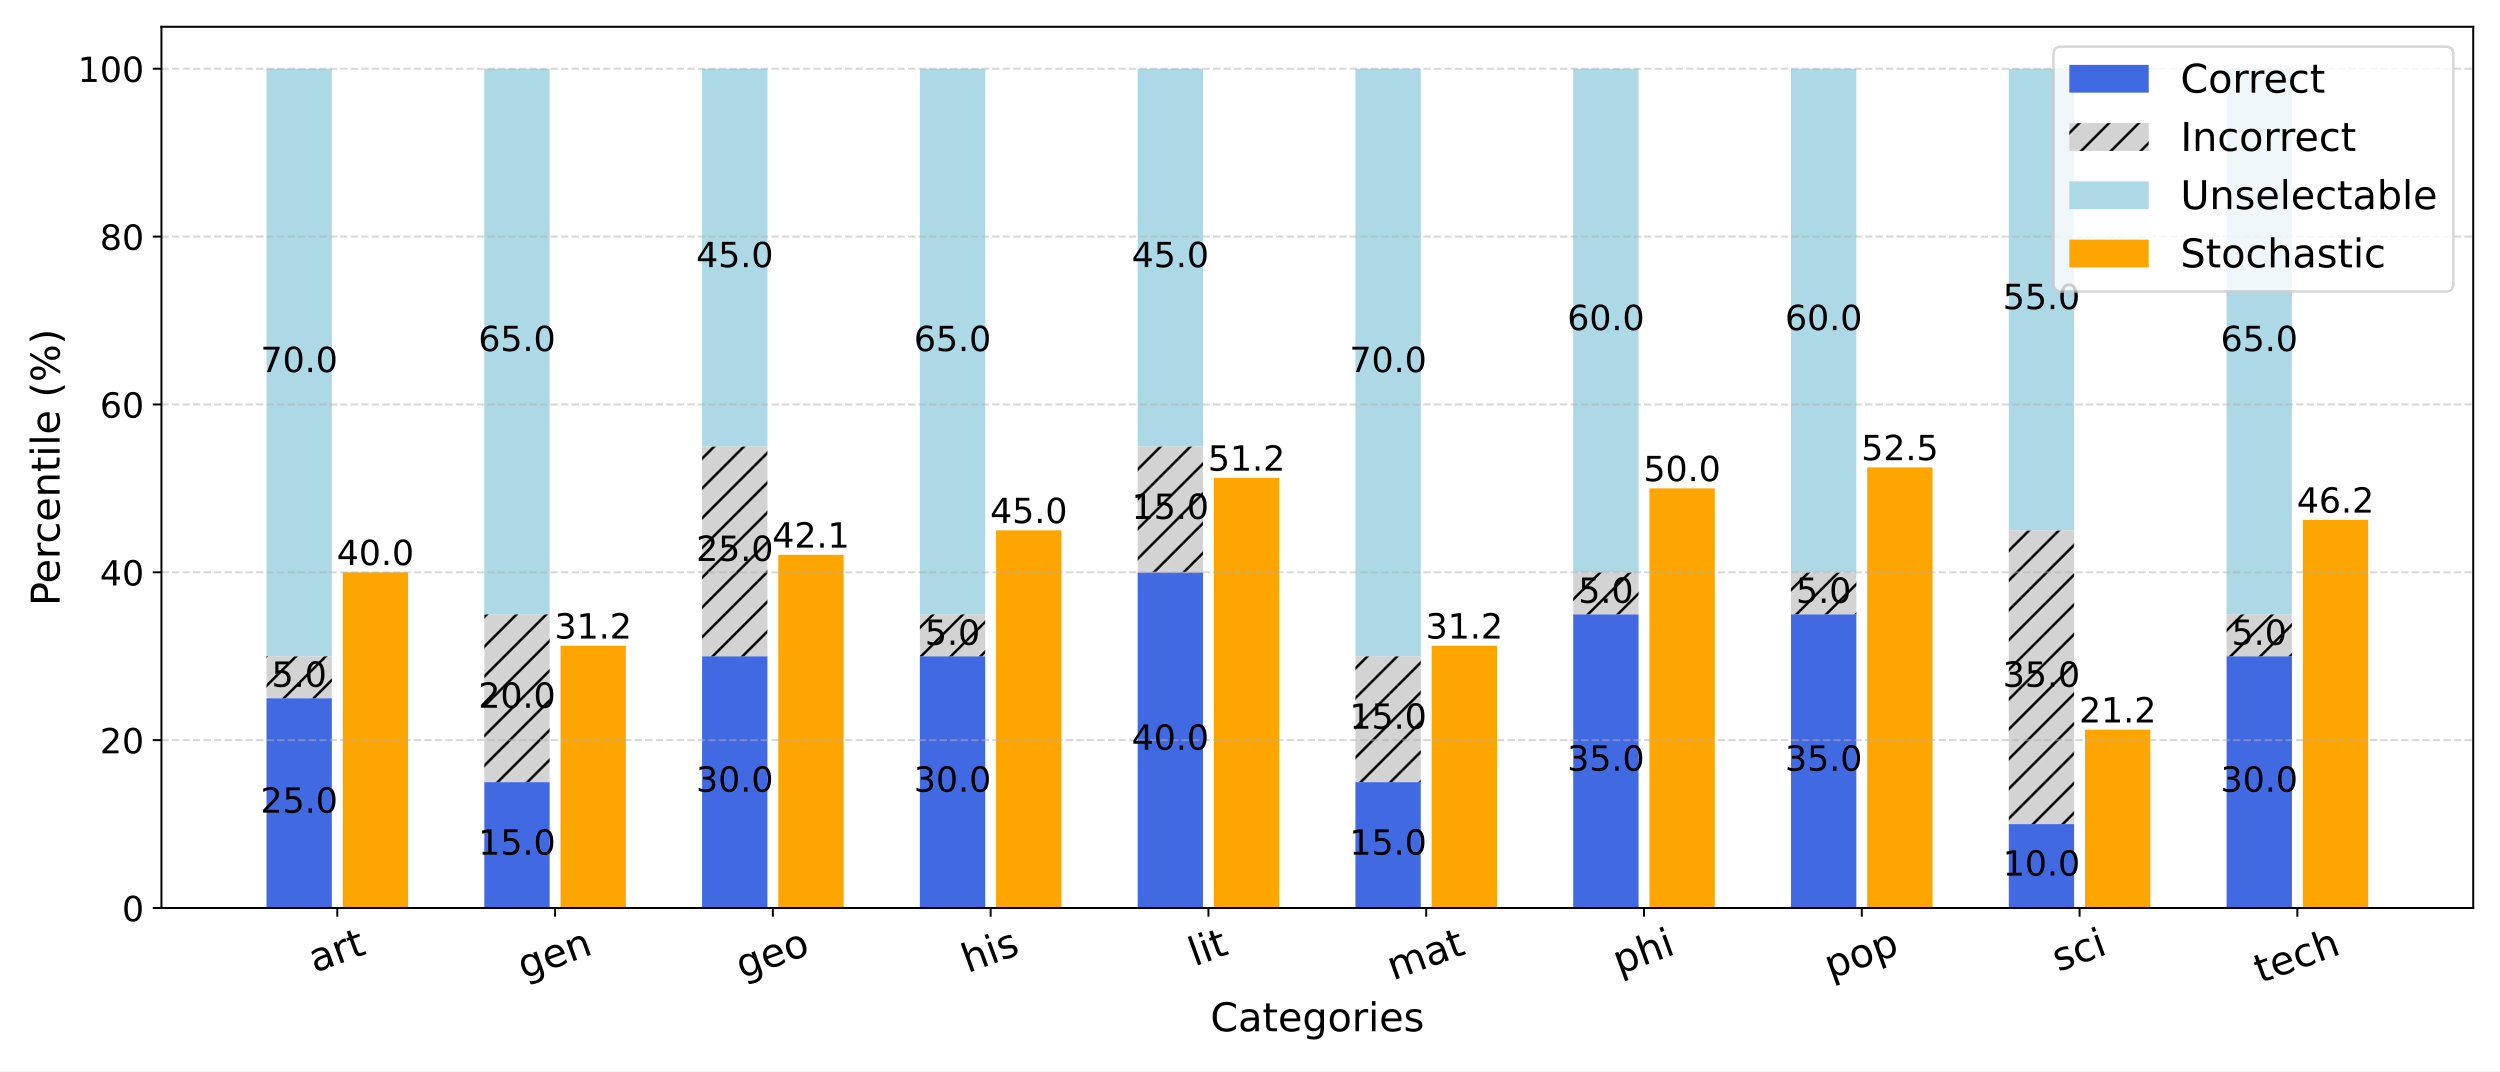
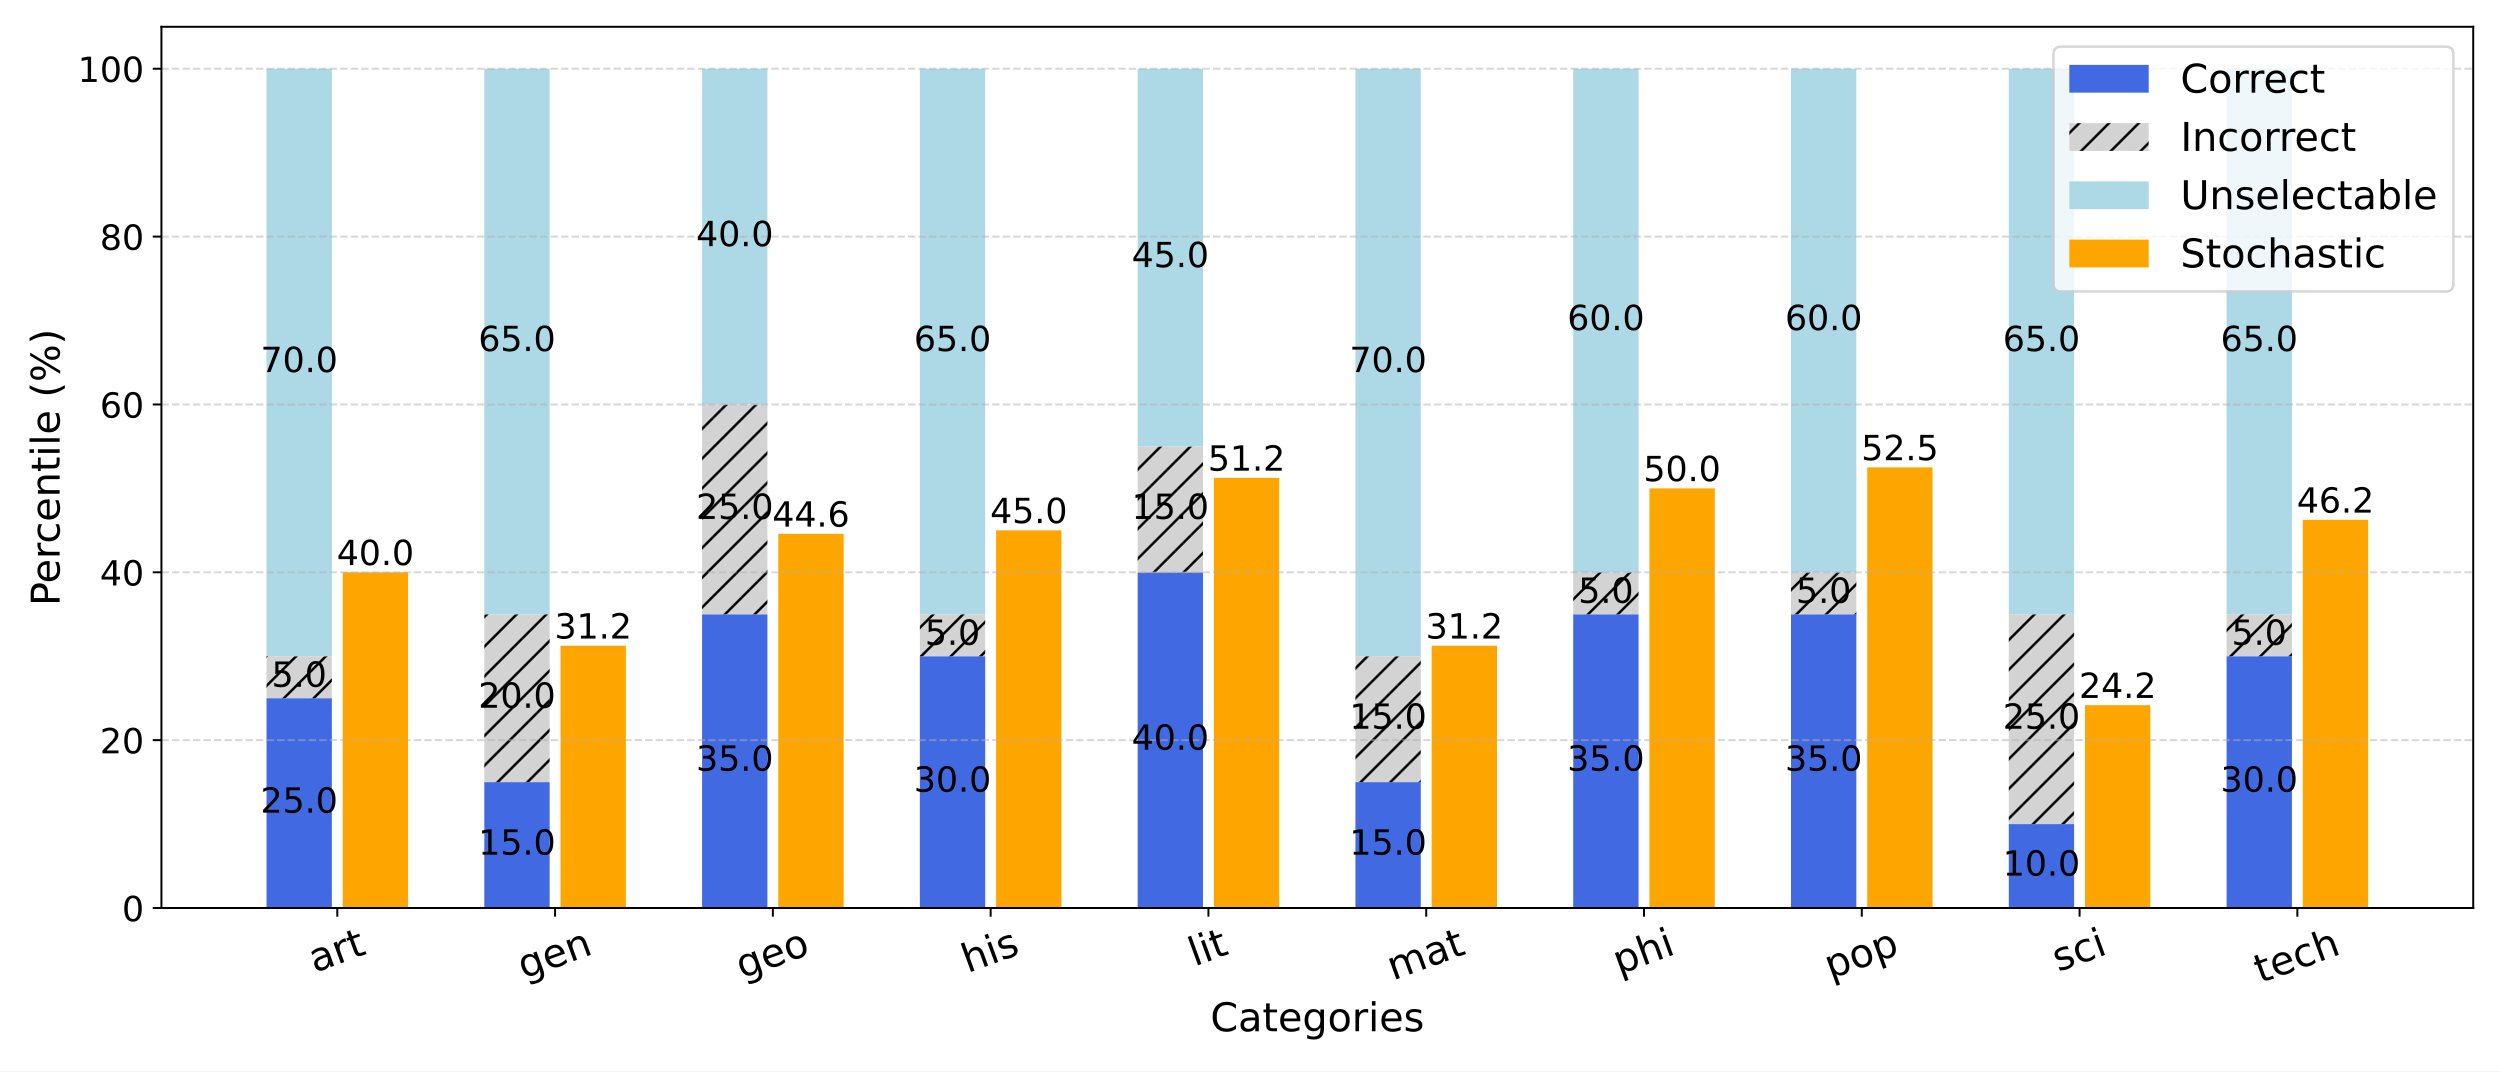
<svg xmlns="http://www.w3.org/2000/svg" xmlns:xlink="http://www.w3.org/1999/xlink" width="1008pt" height="432pt" viewBox="0 0 1008 432" version="1.1">
  <defs>
    <style type="text/css">*{stroke-linejoin: round; stroke-linecap: butt}</style>
  </defs>
  <g id="figure_1">
    <g id="patch_1">
      <path d="M 0 432  L 1008 432  L 1008 0  L 0 0  z " style="fill: #ffffff" />
    </g>
    <g id="axes_1">
      <g id="patch_2">
        <path d="M 65.09 366.105  L 997.2 366.105  L 997.2 10.8  L 65.09 10.8  z " style="fill: #ffffff" />
      </g>
      <g id="patch_3">
-         <path d="M 107.459 366.105  L 133.802 366.105  L 133.802 281.508  L 107.459 281.508  z " clip-path="url(#p67b923ac22)" style="fill: #4169e1" />
+         <path d="M 107.459 366.105  L 133.802 366.105  L 133.802 281.508  L 107.459 281.508  z " clip-path="url(#p7516358a52)" style="fill: #4169e1" />
      </g>
      <g id="patch_4">
-         <path d="M 195.269 366.105  L 221.612 366.105  L 221.612 315.347  L 195.269 315.347  z " clip-path="url(#p67b923ac22)" style="fill: #4169e1" />
+         <path d="M 195.269 366.105  L 221.612 366.105  L 221.612 315.347  L 195.269 315.347  z " clip-path="url(#p7516358a52)" style="fill: #4169e1" />
      </g>
      <g id="patch_5">
-         <path d="M 283.08 366.105  L 309.423 366.105  L 309.423 264.589  L 283.08 264.589  z " clip-path="url(#p67b923ac22)" style="fill: #4169e1" />
+         <path d="M 283.08 366.105  L 309.423 366.105  L 309.423 247.67  L 283.08 247.67  z " clip-path="url(#p7516358a52)" style="fill: #4169e1" />
      </g>
      <g id="patch_6">
-         <path d="M 370.891 366.105  L 397.234 366.105  L 397.234 264.589  L 370.891 264.589  z " clip-path="url(#p67b923ac22)" style="fill: #4169e1" />
+         <path d="M 370.891 366.105  L 397.234 366.105  L 397.234 264.589  L 370.891 264.589  z " clip-path="url(#p7516358a52)" style="fill: #4169e1" />
      </g>
      <g id="patch_7">
-         <path d="M 458.701 366.105  L 485.044 366.105  L 485.044 230.75  L 458.701 230.75  z " clip-path="url(#p67b923ac22)" style="fill: #4169e1" />
+         <path d="M 458.701 366.105  L 485.044 366.105  L 485.044 230.75  L 458.701 230.75  z " clip-path="url(#p7516358a52)" style="fill: #4169e1" />
      </g>
      <g id="patch_8">
-         <path d="M 546.512 366.105  L 572.855 366.105  L 572.855 315.347  L 546.512 315.347  z " clip-path="url(#p67b923ac22)" style="fill: #4169e1" />
+         <path d="M 546.512 366.105  L 572.855 366.105  L 572.855 315.347  L 546.512 315.347  z " clip-path="url(#p7516358a52)" style="fill: #4169e1" />
      </g>
      <g id="patch_9">
-         <path d="M 634.323 366.105  L 660.666 366.105  L 660.666 247.67  L 634.323 247.67  z " clip-path="url(#p67b923ac22)" style="fill: #4169e1" />
+         <path d="M 634.323 366.105  L 660.666 366.105  L 660.666 247.67  L 634.323 247.67  z " clip-path="url(#p7516358a52)" style="fill: #4169e1" />
      </g>
      <g id="patch_10">
-         <path d="M 722.133 366.105  L 748.476 366.105  L 748.476 247.67  L 722.133 247.67  z " clip-path="url(#p67b923ac22)" style="fill: #4169e1" />
+         <path d="M 722.133 366.105  L 748.476 366.105  L 748.476 247.67  L 722.133 247.67  z " clip-path="url(#p7516358a52)" style="fill: #4169e1" />
      </g>
      <g id="patch_11">
-         <path d="M 809.944 366.105  L 836.287 366.105  L 836.287 332.266  L 809.944 332.266  z " clip-path="url(#p67b923ac22)" style="fill: #4169e1" />
+         <path d="M 809.944 366.105  L 836.287 366.105  L 836.287 332.266  L 809.944 332.266  z " clip-path="url(#p7516358a52)" style="fill: #4169e1" />
      </g>
      <g id="patch_12">
-         <path d="M 897.754 366.105  L 924.098 366.105  L 924.098 264.589  L 897.754 264.589  z " clip-path="url(#p67b923ac22)" style="fill: #4169e1" />
+         <path d="M 897.754 366.105  L 924.098 366.105  L 924.098 264.589  L 897.754 264.589  z " clip-path="url(#p7516358a52)" style="fill: #4169e1" />
      </g>
      <g id="patch_13">
-         <path d="M 107.459 281.508  L 133.802 281.508  L 133.802 264.589  L 107.459 264.589  z " clip-path="url(#p67b923ac22)" style="fill: url(#hab59f32b91)" />
+         <path d="M 107.459 281.508  L 133.802 281.508  L 133.802 264.589  L 107.459 264.589  z " clip-path="url(#p7516358a52)" style="fill: url(#h02ad408918)" />
      </g>
      <g id="patch_14">
-         <path d="M 195.269 315.347  L 221.612 315.347  L 221.612 247.67  L 195.269 247.67  z " clip-path="url(#p67b923ac22)" style="fill: url(#hab59f32b91)" />
+         <path d="M 195.269 315.347  L 221.612 315.347  L 221.612 247.67  L 195.269 247.67  z " clip-path="url(#p7516358a52)" style="fill: url(#h02ad408918)" />
      </g>
      <g id="patch_15">
-         <path d="M 283.08 264.589  L 309.423 264.589  L 309.423 179.993  L 283.08 179.993  z " clip-path="url(#p67b923ac22)" style="fill: url(#hab59f32b91)" />
+         <path d="M 283.08 247.67  L 309.423 247.67  L 309.423 163.073  L 283.08 163.073  z " clip-path="url(#p7516358a52)" style="fill: url(#h02ad408918)" />
      </g>
      <g id="patch_16">
-         <path d="M 370.891 264.589  L 397.234 264.589  L 397.234 247.67  L 370.891 247.67  z " clip-path="url(#p67b923ac22)" style="fill: url(#hab59f32b91)" />
+         <path d="M 370.891 264.589  L 397.234 264.589  L 397.234 247.67  L 370.891 247.67  z " clip-path="url(#p7516358a52)" style="fill: url(#h02ad408918)" />
      </g>
      <g id="patch_17">
-         <path d="M 458.701 230.75  L 485.044 230.75  L 485.044 179.993  L 458.701 179.993  z " clip-path="url(#p67b923ac22)" style="fill: url(#hab59f32b91)" />
+         <path d="M 458.701 230.75  L 485.044 230.75  L 485.044 179.993  L 458.701 179.993  z " clip-path="url(#p7516358a52)" style="fill: url(#h02ad408918)" />
      </g>
      <g id="patch_18">
-         <path d="M 546.512 315.347  L 572.855 315.347  L 572.855 264.589  L 546.512 264.589  z " clip-path="url(#p67b923ac22)" style="fill: url(#hab59f32b91)" />
+         <path d="M 546.512 315.347  L 572.855 315.347  L 572.855 264.589  L 546.512 264.589  z " clip-path="url(#p7516358a52)" style="fill: url(#h02ad408918)" />
      </g>
      <g id="patch_19">
-         <path d="M 634.323 247.67  L 660.666 247.67  L 660.666 230.75  L 634.323 230.75  z " clip-path="url(#p67b923ac22)" style="fill: url(#hab59f32b91)" />
+         <path d="M 634.323 247.67  L 660.666 247.67  L 660.666 230.75  L 634.323 230.75  z " clip-path="url(#p7516358a52)" style="fill: url(#h02ad408918)" />
      </g>
      <g id="patch_20">
-         <path d="M 722.133 247.67  L 748.476 247.67  L 748.476 230.75  L 722.133 230.75  z " clip-path="url(#p67b923ac22)" style="fill: url(#hab59f32b91)" />
+         <path d="M 722.133 247.67  L 748.476 247.67  L 748.476 230.75  L 722.133 230.75  z " clip-path="url(#p7516358a52)" style="fill: url(#h02ad408918)" />
      </g>
      <g id="patch_21">
-         <path d="M 809.944 332.266  L 836.287 332.266  L 836.287 213.831  L 809.944 213.831  z " clip-path="url(#p67b923ac22)" style="fill: url(#hab59f32b91)" />
+         <path d="M 809.944 332.266  L 836.287 332.266  L 836.287 247.67  L 809.944 247.67  z " clip-path="url(#p7516358a52)" style="fill: url(#h02ad408918)" />
      </g>
      <g id="patch_22">
-         <path d="M 897.754 264.589  L 924.098 264.589  L 924.098 247.67  L 897.754 247.67  z " clip-path="url(#p67b923ac22)" style="fill: url(#hab59f32b91)" />
+         <path d="M 897.754 264.589  L 924.098 264.589  L 924.098 247.67  L 897.754 247.67  z " clip-path="url(#p7516358a52)" style="fill: url(#h02ad408918)" />
      </g>
      <g id="patch_23">
-         <path d="M 107.459 264.589  L 133.802 264.589  L 133.802 27.719  L 107.459 27.719  z " clip-path="url(#p67b923ac22)" style="fill: #add8e6" />
+         <path d="M 107.459 264.589  L 133.802 264.589  L 133.802 27.719  L 107.459 27.719  z " clip-path="url(#p7516358a52)" style="fill: #add8e6" />
      </g>
      <g id="patch_24">
-         <path d="M 195.269 247.67  L 221.612 247.67  L 221.612 27.719  L 195.269 27.719  z " clip-path="url(#p67b923ac22)" style="fill: #add8e6" />
+         <path d="M 195.269 247.67  L 221.612 247.67  L 221.612 27.719  L 195.269 27.719  z " clip-path="url(#p7516358a52)" style="fill: #add8e6" />
      </g>
      <g id="patch_25">
-         <path d="M 283.08 179.993  L 309.423 179.993  L 309.423 27.719  L 283.08 27.719  z " clip-path="url(#p67b923ac22)" style="fill: #add8e6" />
+         <path d="M 283.08 163.073  L 309.423 163.073  L 309.423 27.719  L 283.08 27.719  z " clip-path="url(#p7516358a52)" style="fill: #add8e6" />
      </g>
      <g id="patch_26">
-         <path d="M 370.891 247.67  L 397.234 247.67  L 397.234 27.719  L 370.891 27.719  z " clip-path="url(#p67b923ac22)" style="fill: #add8e6" />
+         <path d="M 370.891 247.67  L 397.234 247.67  L 397.234 27.719  L 370.891 27.719  z " clip-path="url(#p7516358a52)" style="fill: #add8e6" />
      </g>
      <g id="patch_27">
-         <path d="M 458.701 179.993  L 485.044 179.993  L 485.044 27.719  L 458.701 27.719  z " clip-path="url(#p67b923ac22)" style="fill: #add8e6" />
+         <path d="M 458.701 179.993  L 485.044 179.993  L 485.044 27.719  L 458.701 27.719  z " clip-path="url(#p7516358a52)" style="fill: #add8e6" />
      </g>
      <g id="patch_28">
-         <path d="M 546.512 264.589  L 572.855 264.589  L 572.855 27.719  L 546.512 27.719  z " clip-path="url(#p67b923ac22)" style="fill: #add8e6" />
+         <path d="M 546.512 264.589  L 572.855 264.589  L 572.855 27.719  L 546.512 27.719  z " clip-path="url(#p7516358a52)" style="fill: #add8e6" />
      </g>
      <g id="patch_29">
-         <path d="M 634.323 230.75  L 660.666 230.75  L 660.666 27.719  L 634.323 27.719  z " clip-path="url(#p67b923ac22)" style="fill: #add8e6" />
+         <path d="M 634.323 230.75  L 660.666 230.75  L 660.666 27.719  L 634.323 27.719  z " clip-path="url(#p7516358a52)" style="fill: #add8e6" />
      </g>
      <g id="patch_30">
-         <path d="M 722.133 230.75  L 748.476 230.75  L 748.476 27.719  L 722.133 27.719  z " clip-path="url(#p67b923ac22)" style="fill: #add8e6" />
+         <path d="M 722.133 230.75  L 748.476 230.75  L 748.476 27.719  L 722.133 27.719  z " clip-path="url(#p7516358a52)" style="fill: #add8e6" />
      </g>
      <g id="patch_31">
-         <path d="M 809.944 213.831  L 836.287 213.831  L 836.287 27.719  L 809.944 27.719  z " clip-path="url(#p67b923ac22)" style="fill: #add8e6" />
+         <path d="M 809.944 247.67  L 836.287 247.67  L 836.287 27.719  L 809.944 27.719  z " clip-path="url(#p7516358a52)" style="fill: #add8e6" />
      </g>
      <g id="patch_32">
-         <path d="M 897.754 247.67  L 924.098 247.67  L 924.098 27.719  L 897.754 27.719  z " clip-path="url(#p67b923ac22)" style="fill: #add8e6" />
+         <path d="M 897.754 247.67  L 924.098 247.67  L 924.098 27.719  L 897.754 27.719  z " clip-path="url(#p7516358a52)" style="fill: #add8e6" />
      </g>
      <g id="patch_33">
-         <path d="M 138.192 366.105  L 164.536 366.105  L 164.536 230.75  L 138.192 230.75  z " clip-path="url(#p67b923ac22)" style="fill: #ffa500" />
+         <path d="M 138.192 366.105  L 164.536 366.105  L 164.536 230.75  L 138.192 230.75  z " clip-path="url(#p7516358a52)" style="fill: #ffa500" />
      </g>
      <g id="patch_34">
-         <path d="M 226.003 366.105  L 252.346 366.105  L 252.346 260.359  L 226.003 260.359  z " clip-path="url(#p67b923ac22)" style="fill: #ffa500" />
+         <path d="M 226.003 366.105  L 252.346 366.105  L 252.346 260.359  L 226.003 260.359  z " clip-path="url(#p7516358a52)" style="fill: #ffa500" />
      </g>
      <g id="patch_35">
-         <path d="M 313.814 366.105  L 340.157 366.105  L 340.157 223.701  L 313.814 223.701  z " clip-path="url(#p67b923ac22)" style="fill: #ffa500" />
+         <path d="M 313.814 366.105  L 340.157 366.105  L 340.157 215.241  L 313.814 215.241  z " clip-path="url(#p7516358a52)" style="fill: #ffa500" />
      </g>
      <g id="patch_36">
-         <path d="M 401.624 366.105  L 427.967 366.105  L 427.967 213.831  L 401.624 213.831  z " clip-path="url(#p67b923ac22)" style="fill: #ffa500" />
+         <path d="M 401.624 366.105  L 427.967 366.105  L 427.967 213.831  L 401.624 213.831  z " clip-path="url(#p7516358a52)" style="fill: #ffa500" />
      </g>
      <g id="patch_37">
-         <path d="M 489.435 366.105  L 515.778 366.105  L 515.778 192.682  L 489.435 192.682  z " clip-path="url(#p67b923ac22)" style="fill: #ffa500" />
+         <path d="M 489.435 366.105  L 515.778 366.105  L 515.778 192.682  L 489.435 192.682  z " clip-path="url(#p7516358a52)" style="fill: #ffa500" />
      </g>
      <g id="patch_38">
-         <path d="M 577.246 366.105  L 603.589 366.105  L 603.589 260.359  L 577.246 260.359  z " clip-path="url(#p67b923ac22)" style="fill: #ffa500" />
+         <path d="M 577.246 366.105  L 603.589 366.105  L 603.589 260.359  L 577.246 260.359  z " clip-path="url(#p7516358a52)" style="fill: #ffa500" />
      </g>
      <g id="patch_39">
-         <path d="M 665.056 366.105  L 691.399 366.105  L 691.399 196.912  L 665.056 196.912  z " clip-path="url(#p67b923ac22)" style="fill: #ffa500" />
+         <path d="M 665.056 366.105  L 691.399 366.105  L 691.399 196.912  L 665.056 196.912  z " clip-path="url(#p7516358a52)" style="fill: #ffa500" />
      </g>
      <g id="patch_40">
-         <path d="M 752.867 366.105  L 779.21 366.105  L 779.21 188.452  L 752.867 188.452  z " clip-path="url(#p67b923ac22)" style="fill: #ffa500" />
+         <path d="M 752.867 366.105  L 779.21 366.105  L 779.21 188.452  L 752.867 188.452  z " clip-path="url(#p7516358a52)" style="fill: #ffa500" />
      </g>
      <g id="patch_41">
-         <path d="M 840.678 366.105  L 867.021 366.105  L 867.021 294.198  L 840.678 294.198  z " clip-path="url(#p67b923ac22)" style="fill: #ffa500" />
+         <path d="M 840.678 366.105  L 867.021 366.105  L 867.021 284.328  L 840.678 284.328  z " clip-path="url(#p7516358a52)" style="fill: #ffa500" />
      </g>
      <g id="patch_42">
-         <path d="M 928.488 366.105  L 954.831 366.105  L 954.831 209.601  L 928.488 209.601  z " clip-path="url(#p67b923ac22)" style="fill: #ffa500" />
+         <path d="M 928.488 366.105  L 954.831 366.105  L 954.831 209.601  L 928.488 209.601  z " clip-path="url(#p7516358a52)" style="fill: #ffa500" />
      </g>
      <g id="matplotlib.axis_1">
        <g id="xtick_1">
          <g id="line2d_1">
            <defs>
-               <path id="mf6e23ed603" d="M 0 0  L 0 3.5  " style="stroke: #000000; stroke-width: 0.8" />
+               <path id="m52bfc2181f" d="M 0 0  L 0 3.5  " style="stroke: #000000; stroke-width: 0.8" />
            </defs>
            <g>
-               <use xlink:href="#mf6e23ed603" x="135.997" y="366.105" style="stroke: #000000; stroke-width: 0.8" />
+               <use xlink:href="#m52bfc2181f" x="135.997" y="366.105" style="stroke: #000000; stroke-width: 0.8" />
            </g>
          </g>
          <g id="text_1">
            <text style="font-size: 16px; font-family: 'DejaVu Sans', 'Bitstream Vera Sans', 'Computer Modern Sans Serif', 'Lucida Grande', 'Verdana', 'Geneva', 'Lucid', 'Arial', 'Helvetica', 'Avant Garde', sans-serif" transform="translate(126.8627 392.2773) rotate(-20)">art</text>
          </g>
        </g>
        <g id="xtick_2">
          <g id="line2d_2">
            <g>
-               <use xlink:href="#mf6e23ed603" x="223.808" y="366.105" style="stroke: #000000; stroke-width: 0.8" />
+               <use xlink:href="#m52bfc2181f" x="223.808" y="366.105" style="stroke: #000000; stroke-width: 0.8" />
            </g>
          </g>
          <g id="text_2">
            <text style="font-size: 16px; font-family: 'DejaVu Sans', 'Bitstream Vera Sans', 'Computer Modern Sans Serif', 'Lucida Grande', 'Verdana', 'Geneva', 'Lucid', 'Arial', 'Helvetica', 'Avant Garde', sans-serif" transform="translate(211.1554 394.8382) rotate(-20)">gen</text>
          </g>
        </g>
        <g id="xtick_3">
          <g id="line2d_3">
            <g>
-               <use xlink:href="#mf6e23ed603" x="311.618" y="366.105" style="stroke: #000000; stroke-width: 0.8" />
+               <use xlink:href="#m52bfc2181f" x="311.618" y="366.105" style="stroke: #000000; stroke-width: 0.8" />
            </g>
          </g>
          <g id="text_3">
            <text style="font-size: 16px; font-family: 'DejaVu Sans', 'Bitstream Vera Sans', 'Computer Modern Sans Serif', 'Lucida Grande', 'Verdana', 'Geneva', 'Lucid', 'Arial', 'Helvetica', 'Avant Garde', sans-serif" transform="translate(299.1305 394.7185) rotate(-20)">geo</text>
          </g>
        </g>
        <g id="xtick_4">
          <g id="line2d_4">
            <g>
-               <use xlink:href="#mf6e23ed603" x="399.429" y="366.105" style="stroke: #000000; stroke-width: 0.8" />
+               <use xlink:href="#m52bfc2181f" x="399.429" y="366.105" style="stroke: #000000; stroke-width: 0.8" />
            </g>
          </g>
          <g id="text_4">
            <text style="font-size: 16px; font-family: 'DejaVu Sans', 'Bitstream Vera Sans', 'Computer Modern Sans Serif', 'Lucida Grande', 'Verdana', 'Geneva', 'Lucid', 'Arial', 'Helvetica', 'Avant Garde', sans-serif" transform="translate(390.1702 392.368) rotate(-20)">his</text>
          </g>
        </g>
        <g id="xtick_5">
          <g id="line2d_5">
            <g>
-               <use xlink:href="#mf6e23ed603" x="487.24" y="366.105" style="stroke: #000000; stroke-width: 0.8" />
+               <use xlink:href="#m52bfc2181f" x="487.24" y="366.105" style="stroke: #000000; stroke-width: 0.8" />
            </g>
          </g>
          <g id="text_5">
            <text style="font-size: 16px; font-family: 'DejaVu Sans', 'Bitstream Vera Sans', 'Computer Modern Sans Serif', 'Lucida Grande', 'Verdana', 'Geneva', 'Lucid', 'Arial', 'Helvetica', 'Avant Garde', sans-serif" transform="translate(481.6257 389.7148) rotate(-20)">lit</text>
          </g>
        </g>
        <g id="xtick_6">
          <g id="line2d_6">
            <g>
-               <use xlink:href="#mf6e23ed603" x="575.05" y="366.105" style="stroke: #000000; stroke-width: 0.8" />
+               <use xlink:href="#m52bfc2181f" x="575.05" y="366.105" style="stroke: #000000; stroke-width: 0.8" />
            </g>
          </g>
          <g id="text_6">
            <text style="font-size: 16px; font-family: 'DejaVu Sans', 'Bitstream Vera Sans', 'Computer Modern Sans Serif', 'Lucida Grande', 'Verdana', 'Geneva', 'Lucid', 'Arial', 'Helvetica', 'Avant Garde', sans-serif" transform="translate(561.6838 395.3581) rotate(-20)">mat</text>
          </g>
        </g>
        <g id="xtick_7">
          <g id="line2d_7">
            <g>
-               <use xlink:href="#mf6e23ed603" x="662.861" y="366.105" style="stroke: #000000; stroke-width: 0.8" />
+               <use xlink:href="#m52bfc2181f" x="662.861" y="366.105" style="stroke: #000000; stroke-width: 0.8" />
            </g>
          </g>
          <g id="text_7">
            <text style="font-size: 16px; font-family: 'DejaVu Sans', 'Bitstream Vera Sans', 'Computer Modern Sans Serif', 'Lucida Grande', 'Verdana', 'Geneva', 'Lucid', 'Arial', 'Helvetica', 'Avant Garde', sans-serif" transform="translate(652.7458 392.9913) rotate(-20)">phi</text>
          </g>
        </g>
        <g id="xtick_8">
          <g id="line2d_8">
            <g>
-               <use xlink:href="#mf6e23ed603" x="750.672" y="366.105" style="stroke: #000000; stroke-width: 0.8" />
+               <use xlink:href="#m52bfc2181f" x="750.672" y="366.105" style="stroke: #000000; stroke-width: 0.8" />
            </g>
          </g>
          <g id="text_8">
            <text style="font-size: 16px; font-family: 'DejaVu Sans', 'Bitstream Vera Sans', 'Computer Modern Sans Serif', 'Lucida Grande', 'Verdana', 'Geneva', 'Lucid', 'Arial', 'Helvetica', 'Avant Garde', sans-serif" transform="translate(738.0369 394.8254) rotate(-20)">pop</text>
          </g>
        </g>
        <g id="xtick_9">
          <g id="line2d_9">
            <g>
-               <use xlink:href="#mf6e23ed603" x="838.482" y="366.105" style="stroke: #000000; stroke-width: 0.8" />
+               <use xlink:href="#m52bfc2181f" x="838.482" y="366.105" style="stroke: #000000; stroke-width: 0.8" />
            </g>
          </g>
          <g id="text_9">
            <text style="font-size: 16px; font-family: 'DejaVu Sans', 'Bitstream Vera Sans', 'Computer Modern Sans Serif', 'Lucida Grande', 'Verdana', 'Geneva', 'Lucid', 'Arial', 'Helvetica', 'Avant Garde', sans-serif" transform="translate(829.8542 391.9088) rotate(-20)">sci</text>
          </g>
        </g>
        <g id="xtick_10">
          <g id="line2d_10">
            <g>
-               <use xlink:href="#mf6e23ed603" x="926.293" y="366.105" style="stroke: #000000; stroke-width: 0.8" />
+               <use xlink:href="#m52bfc2181f" x="926.293" y="366.105" style="stroke: #000000; stroke-width: 0.8" />
            </g>
          </g>
          <g id="text_10">
            <text style="font-size: 16px; font-family: 'DejaVu Sans', 'Bitstream Vera Sans', 'Computer Modern Sans Serif', 'Lucida Grande', 'Verdana', 'Geneva', 'Lucid', 'Arial', 'Helvetica', 'Avant Garde', sans-serif" transform="translate(911.3325 396.5184) rotate(-20)">tech</text>
          </g>
        </g>
        <g id="text_11">
          <text style="font-size: 16px; font-family: 'DejaVu Sans', 'Bitstream Vera Sans', 'Computer Modern Sans Serif', 'Lucida Grande', 'Verdana', 'Geneva', 'Lucid', 'Arial', 'Helvetica', 'Avant Garde', sans-serif; text-anchor: middle" x="531.145" y="415.803" transform="rotate(-0 531.145 415.8027)">Categories</text>
        </g>
      </g>
      <g id="matplotlib.axis_2">
        <g id="ytick_1">
          <g id="line2d_11">
-             <path d="M 65.09 366.105  L 997.2 366.105  " clip-path="url(#p67b923ac22)" style="fill: none; stroke-dasharray: 2.96,1.28; stroke-dashoffset: 0; stroke: #b0b0b0; stroke-opacity: 0.5; stroke-width: 0.8" />
+             <path d="M 65.09 366.105  L 997.2 366.105  " clip-path="url(#p7516358a52)" style="fill: none; stroke-dasharray: 2.96,1.28; stroke-dashoffset: 0; stroke: #b0b0b0; stroke-opacity: 0.5; stroke-width: 0.8" />
          </g>
          <g id="line2d_12">
            <defs>
-               <path id="m3d68061199" d="M 0 0  L -3.5 0  " style="stroke: #000000; stroke-width: 0.8" />
+               <path id="m461f9c16bb" d="M 0 0  L -3.5 0  " style="stroke: #000000; stroke-width: 0.8" />
            </defs>
            <g>
-               <use xlink:href="#m3d68061199" x="65.09" y="366.105" style="stroke: #000000; stroke-width: 0.8" />
+               <use xlink:href="#m461f9c16bb" x="65.09" y="366.105" style="stroke: #000000; stroke-width: 0.8" />
            </g>
          </g>
          <g id="text_12">
            <text style="font-size: 14px; font-family: 'DejaVu Sans', 'Bitstream Vera Sans', 'Computer Modern Sans Serif', 'Lucida Grande', 'Verdana', 'Geneva', 'Lucid', 'Arial', 'Helvetica', 'Avant Garde', sans-serif; text-anchor: end" x="58.09" y="371.423" transform="rotate(-0 58.09 371.4235)">0</text>
          </g>
        </g>
        <g id="ytick_2">
          <g id="line2d_13">
-             <path d="M 65.09 298.428  L 997.2 298.428  " clip-path="url(#p67b923ac22)" style="fill: none; stroke-dasharray: 2.96,1.28; stroke-dashoffset: 0; stroke: #b0b0b0; stroke-opacity: 0.5; stroke-width: 0.8" />
+             <path d="M 65.09 298.428  L 997.2 298.428  " clip-path="url(#p7516358a52)" style="fill: none; stroke-dasharray: 2.96,1.28; stroke-dashoffset: 0; stroke: #b0b0b0; stroke-opacity: 0.5; stroke-width: 0.8" />
          </g>
          <g id="line2d_14">
            <g>
-               <use xlink:href="#m3d68061199" x="65.09" y="298.428" style="stroke: #000000; stroke-width: 0.8" />
+               <use xlink:href="#m461f9c16bb" x="65.09" y="298.428" style="stroke: #000000; stroke-width: 0.8" />
            </g>
          </g>
          <g id="text_13">
            <text style="font-size: 14px; font-family: 'DejaVu Sans', 'Bitstream Vera Sans', 'Computer Modern Sans Serif', 'Lucida Grande', 'Verdana', 'Geneva', 'Lucid', 'Arial', 'Helvetica', 'Avant Garde', sans-serif; text-anchor: end" x="58.09" y="303.746" transform="rotate(-0 58.09 303.7464)">20</text>
          </g>
        </g>
        <g id="ytick_3">
          <g id="line2d_15">
-             <path d="M 65.09 230.75  L 997.2 230.75  " clip-path="url(#p67b923ac22)" style="fill: none; stroke-dasharray: 2.96,1.28; stroke-dashoffset: 0; stroke: #b0b0b0; stroke-opacity: 0.5; stroke-width: 0.8" />
+             <path d="M 65.09 230.75  L 997.2 230.75  " clip-path="url(#p7516358a52)" style="fill: none; stroke-dasharray: 2.96,1.28; stroke-dashoffset: 0; stroke: #b0b0b0; stroke-opacity: 0.5; stroke-width: 0.8" />
          </g>
          <g id="line2d_16">
            <g>
-               <use xlink:href="#m3d68061199" x="65.09" y="230.75" style="stroke: #000000; stroke-width: 0.8" />
+               <use xlink:href="#m461f9c16bb" x="65.09" y="230.75" style="stroke: #000000; stroke-width: 0.8" />
            </g>
          </g>
          <g id="text_14">
            <text style="font-size: 14px; font-family: 'DejaVu Sans', 'Bitstream Vera Sans', 'Computer Modern Sans Serif', 'Lucida Grande', 'Verdana', 'Geneva', 'Lucid', 'Arial', 'Helvetica', 'Avant Garde', sans-serif; text-anchor: end" x="58.09" y="236.069" transform="rotate(-0 58.09 236.0694)">40</text>
          </g>
        </g>
        <g id="ytick_4">
          <g id="line2d_17">
-             <path d="M 65.09 163.073  L 997.2 163.073  " clip-path="url(#p67b923ac22)" style="fill: none; stroke-dasharray: 2.96,1.28; stroke-dashoffset: 0; stroke: #b0b0b0; stroke-opacity: 0.5; stroke-width: 0.8" />
+             <path d="M 65.09 163.073  L 997.2 163.073  " clip-path="url(#p7516358a52)" style="fill: none; stroke-dasharray: 2.96,1.28; stroke-dashoffset: 0; stroke: #b0b0b0; stroke-opacity: 0.5; stroke-width: 0.8" />
          </g>
          <g id="line2d_18">
            <g>
-               <use xlink:href="#m3d68061199" x="65.09" y="163.073" style="stroke: #000000; stroke-width: 0.8" />
+               <use xlink:href="#m461f9c16bb" x="65.09" y="163.073" style="stroke: #000000; stroke-width: 0.8" />
            </g>
          </g>
          <g id="text_15">
            <text style="font-size: 14px; font-family: 'DejaVu Sans', 'Bitstream Vera Sans', 'Computer Modern Sans Serif', 'Lucida Grande', 'Verdana', 'Geneva', 'Lucid', 'Arial', 'Helvetica', 'Avant Garde', sans-serif; text-anchor: end" x="58.09" y="168.392" transform="rotate(-0 58.09 168.3923)">60</text>
          </g>
        </g>
        <g id="ytick_5">
          <g id="line2d_19">
-             <path d="M 65.09 95.396  L 997.2 95.396  " clip-path="url(#p67b923ac22)" style="fill: none; stroke-dasharray: 2.96,1.28; stroke-dashoffset: 0; stroke: #b0b0b0; stroke-opacity: 0.5; stroke-width: 0.8" />
+             <path d="M 65.09 95.396  L 997.2 95.396  " clip-path="url(#p7516358a52)" style="fill: none; stroke-dasharray: 2.96,1.28; stroke-dashoffset: 0; stroke: #b0b0b0; stroke-opacity: 0.5; stroke-width: 0.8" />
          </g>
          <g id="line2d_20">
            <g>
-               <use xlink:href="#m3d68061199" x="65.09" y="95.396" style="stroke: #000000; stroke-width: 0.8" />
+               <use xlink:href="#m461f9c16bb" x="65.09" y="95.396" style="stroke: #000000; stroke-width: 0.8" />
            </g>
          </g>
          <g id="text_16">
            <text style="font-size: 14px; font-family: 'DejaVu Sans', 'Bitstream Vera Sans', 'Computer Modern Sans Serif', 'Lucida Grande', 'Verdana', 'Geneva', 'Lucid', 'Arial', 'Helvetica', 'Avant Garde', sans-serif; text-anchor: end" x="58.09" y="100.715" transform="rotate(-0 58.09 100.7152)">80</text>
          </g>
        </g>
        <g id="ytick_6">
          <g id="line2d_21">
-             <path d="M 65.09 27.719  L 997.2 27.719  " clip-path="url(#p67b923ac22)" style="fill: none; stroke-dasharray: 2.96,1.28; stroke-dashoffset: 0; stroke: #b0b0b0; stroke-opacity: 0.5; stroke-width: 0.8" />
+             <path d="M 65.09 27.719  L 997.2 27.719  " clip-path="url(#p7516358a52)" style="fill: none; stroke-dasharray: 2.96,1.28; stroke-dashoffset: 0; stroke: #b0b0b0; stroke-opacity: 0.5; stroke-width: 0.8" />
          </g>
          <g id="line2d_22">
            <g>
-               <use xlink:href="#m3d68061199" x="65.09" y="27.719" style="stroke: #000000; stroke-width: 0.8" />
+               <use xlink:href="#m461f9c16bb" x="65.09" y="27.719" style="stroke: #000000; stroke-width: 0.8" />
            </g>
          </g>
          <g id="text_17">
            <text style="font-size: 14px; font-family: 'DejaVu Sans', 'Bitstream Vera Sans', 'Computer Modern Sans Serif', 'Lucida Grande', 'Verdana', 'Geneva', 'Lucid', 'Arial', 'Helvetica', 'Avant Garde', sans-serif; text-anchor: end" x="58.09" y="33.038" transform="rotate(-0 58.09 33.03817)">100</text>
          </g>
        </g>
        <g id="text_18">
          <text style="font-size: 16px; font-family: 'DejaVu Sans', 'Bitstream Vera Sans', 'Computer Modern Sans Serif', 'Lucida Grande', 'Verdana', 'Geneva', 'Lucid', 'Arial', 'Helvetica', 'Avant Garde', sans-serif; text-anchor: middle" x="24.04" y="188.452" transform="rotate(-90 24.04 188.4523)">Percentile (%)</text>
        </g>
      </g>
      <g id="patch_43">
        <path d="M 65.09 366.105  L 65.09 10.8  " style="fill: none; stroke: #000000; stroke-width: 0.8; stroke-linejoin: miter; stroke-linecap: square" />
      </g>
      <g id="patch_44">
        <path d="M 997.2 366.105  L 997.2 10.8  " style="fill: none; stroke: #000000; stroke-width: 0.8; stroke-linejoin: miter; stroke-linecap: square" />
      </g>
      <g id="patch_45">
        <path d="M 65.09 366.105  L 997.2 366.105  " style="fill: none; stroke: #000000; stroke-width: 0.8; stroke-linejoin: miter; stroke-linecap: square" />
      </g>
      <g id="patch_46">
        <path d="M 65.09 10.8  L 997.2 10.8  " style="fill: none; stroke: #000000; stroke-width: 0.8; stroke-linejoin: miter; stroke-linecap: square" />
      </g>
      <g id="text_19">
        <text style="font-size: 14px; font-family: 'DejaVu Sans', 'Bitstream Vera Sans', 'Computer Modern Sans Serif', 'Lucida Grande', 'Verdana', 'Geneva', 'Lucid', 'Arial', 'Helvetica', 'Avant Garde', sans-serif; text-anchor: middle" x="120.63" y="327.67" transform="rotate(-0 120.6302 327.6695)">25.0</text>
      </g>
      <g id="text_20">
        <text style="font-size: 14px; font-family: 'DejaVu Sans', 'Bitstream Vera Sans', 'Computer Modern Sans Serif', 'Lucida Grande', 'Verdana', 'Geneva', 'Lucid', 'Arial', 'Helvetica', 'Avant Garde', sans-serif; text-anchor: middle" x="208.441" y="344.589" transform="rotate(-0 208.4409 344.5888)">15.0</text>
      </g>
      <g id="text_21">
-         <text style="font-size: 14px; font-family: 'DejaVu Sans', 'Bitstream Vera Sans', 'Computer Modern Sans Serif', 'Lucida Grande', 'Verdana', 'Geneva', 'Lucid', 'Arial', 'Helvetica', 'Avant Garde', sans-serif; text-anchor: middle" x="296.252" y="319.21" transform="rotate(-0 296.2515 319.2099)">30.0</text>
+         <text style="font-size: 14px; font-family: 'DejaVu Sans', 'Bitstream Vera Sans', 'Computer Modern Sans Serif', 'Lucida Grande', 'Verdana', 'Geneva', 'Lucid', 'Arial', 'Helvetica', 'Avant Garde', sans-serif; text-anchor: middle" x="296.252" y="310.75" transform="rotate(-0 296.2515 310.7503)">35.0</text>
      </g>
      <g id="text_22">
        <text style="font-size: 14px; font-family: 'DejaVu Sans', 'Bitstream Vera Sans', 'Computer Modern Sans Serif', 'Lucida Grande', 'Verdana', 'Geneva', 'Lucid', 'Arial', 'Helvetica', 'Avant Garde', sans-serif; text-anchor: middle" x="384.062" y="319.21" transform="rotate(-0 384.0622 319.2099)">30.0</text>
      </g>
      <g id="text_23">
        <text style="font-size: 14px; font-family: 'DejaVu Sans', 'Bitstream Vera Sans', 'Computer Modern Sans Serif', 'Lucida Grande', 'Verdana', 'Geneva', 'Lucid', 'Arial', 'Helvetica', 'Avant Garde', sans-serif; text-anchor: middle" x="471.873" y="302.291" transform="rotate(-0 471.8728 302.2906)">40.0</text>
      </g>
      <g id="text_24">
        <text style="font-size: 14px; font-family: 'DejaVu Sans', 'Bitstream Vera Sans', 'Computer Modern Sans Serif', 'Lucida Grande', 'Verdana', 'Geneva', 'Lucid', 'Arial', 'Helvetica', 'Avant Garde', sans-serif; text-anchor: middle" x="559.683" y="344.589" transform="rotate(-0 559.6835 344.5888)">15.0</text>
      </g>
      <g id="text_25">
        <text style="font-size: 14px; font-family: 'DejaVu Sans', 'Bitstream Vera Sans', 'Computer Modern Sans Serif', 'Lucida Grande', 'Verdana', 'Geneva', 'Lucid', 'Arial', 'Helvetica', 'Avant Garde', sans-serif; text-anchor: middle" x="647.494" y="310.75" transform="rotate(-0 647.4941 310.7503)">35.0</text>
      </g>
      <g id="text_26">
        <text style="font-size: 14px; font-family: 'DejaVu Sans', 'Bitstream Vera Sans', 'Computer Modern Sans Serif', 'Lucida Grande', 'Verdana', 'Geneva', 'Lucid', 'Arial', 'Helvetica', 'Avant Garde', sans-serif; text-anchor: middle" x="735.305" y="310.75" transform="rotate(-0 735.3048 310.7503)">35.0</text>
      </g>
      <g id="text_27">
        <text style="font-size: 14px; font-family: 'DejaVu Sans', 'Bitstream Vera Sans', 'Computer Modern Sans Serif', 'Lucida Grande', 'Verdana', 'Geneva', 'Lucid', 'Arial', 'Helvetica', 'Avant Garde', sans-serif; text-anchor: middle" x="823.115" y="353.048" transform="rotate(-0 823.1154 353.0484)">10.0</text>
      </g>
      <g id="text_28">
        <text style="font-size: 14px; font-family: 'DejaVu Sans', 'Bitstream Vera Sans', 'Computer Modern Sans Serif', 'Lucida Grande', 'Verdana', 'Geneva', 'Lucid', 'Arial', 'Helvetica', 'Avant Garde', sans-serif; text-anchor: middle" x="910.926" y="319.21" transform="rotate(-0 910.926 319.2099)">30.0</text>
      </g>
      <g id="text_29">
        <text style="font-size: 14px; font-family: 'DejaVu Sans', 'Bitstream Vera Sans', 'Computer Modern Sans Serif', 'Lucida Grande', 'Verdana', 'Geneva', 'Lucid', 'Arial', 'Helvetica', 'Avant Garde', sans-serif; text-anchor: middle" x="120.63" y="276.912" transform="rotate(-0 120.6302 276.9117)">5.0</text>
      </g>
      <g id="text_30">
        <text style="font-size: 14px; font-family: 'DejaVu Sans', 'Bitstream Vera Sans', 'Computer Modern Sans Serif', 'Lucida Grande', 'Verdana', 'Geneva', 'Lucid', 'Arial', 'Helvetica', 'Avant Garde', sans-serif; text-anchor: middle" x="208.441" y="285.371" transform="rotate(-0 208.4409 285.3714)">20.0</text>
      </g>
      <g id="text_31">
-         <text style="font-size: 14px; font-family: 'DejaVu Sans', 'Bitstream Vera Sans', 'Computer Modern Sans Serif', 'Lucida Grande', 'Verdana', 'Geneva', 'Lucid', 'Arial', 'Helvetica', 'Avant Garde', sans-serif; text-anchor: middle" x="296.252" y="226.154" transform="rotate(-0 296.2515 226.1539)">25.0</text>
+         <text style="font-size: 14px; font-family: 'DejaVu Sans', 'Bitstream Vera Sans', 'Computer Modern Sans Serif', 'Lucida Grande', 'Verdana', 'Geneva', 'Lucid', 'Arial', 'Helvetica', 'Avant Garde', sans-serif; text-anchor: middle" x="296.252" y="209.235" transform="rotate(-0 296.2515 209.2347)">25.0</text>
      </g>
      <g id="text_32">
        <text style="font-size: 14px; font-family: 'DejaVu Sans', 'Bitstream Vera Sans', 'Computer Modern Sans Serif', 'Lucida Grande', 'Verdana', 'Geneva', 'Lucid', 'Arial', 'Helvetica', 'Avant Garde', sans-serif; text-anchor: middle" x="384.062" y="259.992" transform="rotate(-0 384.0622 259.9925)">5.0</text>
      </g>
      <g id="text_33">
        <text style="font-size: 14px; font-family: 'DejaVu Sans', 'Bitstream Vera Sans', 'Computer Modern Sans Serif', 'Lucida Grande', 'Verdana', 'Geneva', 'Lucid', 'Arial', 'Helvetica', 'Avant Garde', sans-serif; text-anchor: middle" x="471.873" y="209.235" transform="rotate(-0 471.8728 209.2347)">15.0</text>
      </g>
      <g id="text_34">
        <text style="font-size: 14px; font-family: 'DejaVu Sans', 'Bitstream Vera Sans', 'Computer Modern Sans Serif', 'Lucida Grande', 'Verdana', 'Geneva', 'Lucid', 'Arial', 'Helvetica', 'Avant Garde', sans-serif; text-anchor: middle" x="559.683" y="293.831" transform="rotate(-0 559.6835 293.831)">15.0</text>
      </g>
      <g id="text_35">
        <text style="font-size: 14px; font-family: 'DejaVu Sans', 'Bitstream Vera Sans', 'Computer Modern Sans Serif', 'Lucida Grande', 'Verdana', 'Geneva', 'Lucid', 'Arial', 'Helvetica', 'Avant Garde', sans-serif; text-anchor: middle" x="647.494" y="243.073" transform="rotate(-0 647.4941 243.0732)">5.0</text>
      </g>
      <g id="text_36">
        <text style="font-size: 14px; font-family: 'DejaVu Sans', 'Bitstream Vera Sans', 'Computer Modern Sans Serif', 'Lucida Grande', 'Verdana', 'Geneva', 'Lucid', 'Arial', 'Helvetica', 'Avant Garde', sans-serif; text-anchor: middle" x="735.305" y="243.073" transform="rotate(-0 735.3048 243.0732)">5.0</text>
      </g>
      <g id="text_37">
-         <text style="font-size: 14px; font-family: 'DejaVu Sans', 'Bitstream Vera Sans', 'Computer Modern Sans Serif', 'Lucida Grande', 'Verdana', 'Geneva', 'Lucid', 'Arial', 'Helvetica', 'Avant Garde', sans-serif; text-anchor: middle" x="823.115" y="276.912" transform="rotate(-0 823.1154 276.9117)">35.0</text>
+         <text style="font-size: 14px; font-family: 'DejaVu Sans', 'Bitstream Vera Sans', 'Computer Modern Sans Serif', 'Lucida Grande', 'Verdana', 'Geneva', 'Lucid', 'Arial', 'Helvetica', 'Avant Garde', sans-serif; text-anchor: middle" x="823.115" y="293.831" transform="rotate(-0 823.1154 293.831)">25.0</text>
      </g>
      <g id="text_38">
        <text style="font-size: 14px; font-family: 'DejaVu Sans', 'Bitstream Vera Sans', 'Computer Modern Sans Serif', 'Lucida Grande', 'Verdana', 'Geneva', 'Lucid', 'Arial', 'Helvetica', 'Avant Garde', sans-serif; text-anchor: middle" x="910.926" y="259.992" transform="rotate(-0 910.926 259.9925)">5.0</text>
      </g>
      <g id="text_39">
        <text style="font-size: 14px; font-family: 'DejaVu Sans', 'Bitstream Vera Sans', 'Computer Modern Sans Serif', 'Lucida Grande', 'Verdana', 'Geneva', 'Lucid', 'Arial', 'Helvetica', 'Avant Garde', sans-serif; text-anchor: middle" x="120.63" y="150.017" transform="rotate(-0 120.6302 150.0172)">70.0</text>
      </g>
      <g id="text_40">
        <text style="font-size: 14px; font-family: 'DejaVu Sans', 'Bitstream Vera Sans', 'Computer Modern Sans Serif', 'Lucida Grande', 'Verdana', 'Geneva', 'Lucid', 'Arial', 'Helvetica', 'Avant Garde', sans-serif; text-anchor: middle" x="208.441" y="141.558" transform="rotate(-0 208.4409 141.5576)">65.0</text>
      </g>
      <g id="text_41">
-         <text style="font-size: 14px; font-family: 'DejaVu Sans', 'Bitstream Vera Sans', 'Computer Modern Sans Serif', 'Lucida Grande', 'Verdana', 'Geneva', 'Lucid', 'Arial', 'Helvetica', 'Avant Garde', sans-serif; text-anchor: middle" x="296.252" y="107.719" transform="rotate(-0 296.2515 107.7191)">45.0</text>
+         <text style="font-size: 14px; font-family: 'DejaVu Sans', 'Bitstream Vera Sans', 'Computer Modern Sans Serif', 'Lucida Grande', 'Verdana', 'Geneva', 'Lucid', 'Arial', 'Helvetica', 'Avant Garde', sans-serif; text-anchor: middle" x="296.252" y="99.259" transform="rotate(-0 296.2515 99.25945)">40.0</text>
      </g>
      <g id="text_42">
        <text style="font-size: 14px; font-family: 'DejaVu Sans', 'Bitstream Vera Sans', 'Computer Modern Sans Serif', 'Lucida Grande', 'Verdana', 'Geneva', 'Lucid', 'Arial', 'Helvetica', 'Avant Garde', sans-serif; text-anchor: middle" x="384.062" y="141.558" transform="rotate(-0 384.0622 141.5576)">65.0</text>
      </g>
      <g id="text_43">
        <text style="font-size: 14px; font-family: 'DejaVu Sans', 'Bitstream Vera Sans', 'Computer Modern Sans Serif', 'Lucida Grande', 'Verdana', 'Geneva', 'Lucid', 'Arial', 'Helvetica', 'Avant Garde', sans-serif; text-anchor: middle" x="471.873" y="107.719" transform="rotate(-0 471.8728 107.7191)">45.0</text>
      </g>
      <g id="text_44">
        <text style="font-size: 14px; font-family: 'DejaVu Sans', 'Bitstream Vera Sans', 'Computer Modern Sans Serif', 'Lucida Grande', 'Verdana', 'Geneva', 'Lucid', 'Arial', 'Helvetica', 'Avant Garde', sans-serif; text-anchor: middle" x="559.683" y="150.017" transform="rotate(-0 559.6835 150.0172)">70.0</text>
      </g>
      <g id="text_45">
        <text style="font-size: 14px; font-family: 'DejaVu Sans', 'Bitstream Vera Sans', 'Computer Modern Sans Serif', 'Lucida Grande', 'Verdana', 'Geneva', 'Lucid', 'Arial', 'Helvetica', 'Avant Garde', sans-serif; text-anchor: middle" x="647.494" y="133.098" transform="rotate(-0 647.4941 133.098)">60.0</text>
      </g>
      <g id="text_46">
        <text style="font-size: 14px; font-family: 'DejaVu Sans', 'Bitstream Vera Sans', 'Computer Modern Sans Serif', 'Lucida Grande', 'Verdana', 'Geneva', 'Lucid', 'Arial', 'Helvetica', 'Avant Garde', sans-serif; text-anchor: middle" x="735.305" y="133.098" transform="rotate(-0 735.3048 133.098)">60.0</text>
      </g>
      <g id="text_47">
-         <text style="font-size: 14px; font-family: 'DejaVu Sans', 'Bitstream Vera Sans', 'Computer Modern Sans Serif', 'Lucida Grande', 'Verdana', 'Geneva', 'Lucid', 'Arial', 'Helvetica', 'Avant Garde', sans-serif; text-anchor: middle" x="823.115" y="124.638" transform="rotate(-0 823.1154 124.6383)">55.0</text>
+         <text style="font-size: 14px; font-family: 'DejaVu Sans', 'Bitstream Vera Sans', 'Computer Modern Sans Serif', 'Lucida Grande', 'Verdana', 'Geneva', 'Lucid', 'Arial', 'Helvetica', 'Avant Garde', sans-serif; text-anchor: middle" x="823.115" y="141.558" transform="rotate(-0 823.1154 141.5576)">65.0</text>
      </g>
      <g id="text_48">
        <text style="font-size: 14px; font-family: 'DejaVu Sans', 'Bitstream Vera Sans', 'Computer Modern Sans Serif', 'Lucida Grande', 'Verdana', 'Geneva', 'Lucid', 'Arial', 'Helvetica', 'Avant Garde', sans-serif; text-anchor: middle" x="910.926" y="141.558" transform="rotate(-0 910.926 141.5576)">65.0</text>
      </g>
      <g id="text_49">
        <text style="font-size: 14px; font-family: 'DejaVu Sans', 'Bitstream Vera Sans', 'Computer Modern Sans Serif', 'Lucida Grande', 'Verdana', 'Geneva', 'Lucid', 'Arial', 'Helvetica', 'Avant Garde', sans-serif; text-anchor: middle" x="151.364" y="227.839" transform="rotate(-0 151.364 227.8389)">40.0</text>
      </g>
      <g id="text_50">
        <text style="font-size: 14px; font-family: 'DejaVu Sans', 'Bitstream Vera Sans', 'Computer Modern Sans Serif', 'Lucida Grande', 'Verdana', 'Geneva', 'Lucid', 'Arial', 'Helvetica', 'Avant Garde', sans-serif; text-anchor: middle" x="239.175" y="257.448" transform="rotate(-0 239.1746 257.4476)">31.2</text>
      </g>
      <g id="text_51">
-         <text style="font-size: 14px; font-family: 'DejaVu Sans', 'Bitstream Vera Sans', 'Computer Modern Sans Serif', 'Lucida Grande', 'Verdana', 'Geneva', 'Lucid', 'Arial', 'Helvetica', 'Avant Garde', sans-serif; text-anchor: middle" x="326.985" y="220.789" transform="rotate(-0 326.9853 220.7892)">42.1</text>
+         <text style="font-size: 14px; font-family: 'DejaVu Sans', 'Bitstream Vera Sans', 'Computer Modern Sans Serif', 'Lucida Grande', 'Verdana', 'Geneva', 'Lucid', 'Arial', 'Helvetica', 'Avant Garde', sans-serif; text-anchor: middle" x="326.985" y="212.33" transform="rotate(-0 326.9853 212.3296)">44.6</text>
      </g>
      <g id="text_52">
        <text style="font-size: 14px; font-family: 'DejaVu Sans', 'Bitstream Vera Sans', 'Computer Modern Sans Serif', 'Lucida Grande', 'Verdana', 'Geneva', 'Lucid', 'Arial', 'Helvetica', 'Avant Garde', sans-serif; text-anchor: middle" x="414.796" y="210.92" transform="rotate(-0 414.7959 210.9196)">45.0</text>
      </g>
      <g id="text_53">
        <text style="font-size: 14px; font-family: 'DejaVu Sans', 'Bitstream Vera Sans', 'Computer Modern Sans Serif', 'Lucida Grande', 'Verdana', 'Geneva', 'Lucid', 'Arial', 'Helvetica', 'Avant Garde', sans-serif; text-anchor: middle" x="502.607" y="189.771" transform="rotate(-0 502.6065 189.7705)">51.2</text>
      </g>
      <g id="text_54">
        <text style="font-size: 14px; font-family: 'DejaVu Sans', 'Bitstream Vera Sans', 'Computer Modern Sans Serif', 'Lucida Grande', 'Verdana', 'Geneva', 'Lucid', 'Arial', 'Helvetica', 'Avant Garde', sans-serif; text-anchor: middle" x="590.417" y="257.448" transform="rotate(-0 590.4172 257.4476)">31.2</text>
      </g>
      <g id="text_55">
        <text style="font-size: 14px; font-family: 'DejaVu Sans', 'Bitstream Vera Sans', 'Computer Modern Sans Serif', 'Lucida Grande', 'Verdana', 'Geneva', 'Lucid', 'Arial', 'Helvetica', 'Avant Garde', sans-serif; text-anchor: middle" x="678.228" y="194" transform="rotate(-0 678.2278 194.0004)">50.0</text>
      </g>
      <g id="text_56">
        <text style="font-size: 14px; font-family: 'DejaVu Sans', 'Bitstream Vera Sans', 'Computer Modern Sans Serif', 'Lucida Grande', 'Verdana', 'Geneva', 'Lucid', 'Arial', 'Helvetica', 'Avant Garde', sans-serif; text-anchor: middle" x="766.038" y="185.541" transform="rotate(-0 766.0385 185.5407)">52.5</text>
      </g>
      <g id="text_57">
-         <text style="font-size: 14px; font-family: 'DejaVu Sans', 'Bitstream Vera Sans', 'Computer Modern Sans Serif', 'Lucida Grande', 'Verdana', 'Geneva', 'Lucid', 'Arial', 'Helvetica', 'Avant Garde', sans-serif; text-anchor: middle" x="853.849" y="291.286" transform="rotate(-0 853.8491 291.2861)">21.2</text>
+         <text style="font-size: 14px; font-family: 'DejaVu Sans', 'Bitstream Vera Sans', 'Computer Modern Sans Serif', 'Lucida Grande', 'Verdana', 'Geneva', 'Lucid', 'Arial', 'Helvetica', 'Avant Garde', sans-serif; text-anchor: middle" x="853.849" y="281.417" transform="rotate(-0 853.8491 281.4166)">24.2</text>
      </g>
      <g id="text_58">
        <text style="font-size: 14px; font-family: 'DejaVu Sans', 'Bitstream Vera Sans', 'Computer Modern Sans Serif', 'Lucida Grande', 'Verdana', 'Geneva', 'Lucid', 'Arial', 'Helvetica', 'Avant Garde', sans-serif; text-anchor: middle" x="941.66" y="206.69" transform="rotate(-0 941.6598 206.6898)">46.2</text>
      </g>
      <g id="legend_1">
        <g id="patch_47">
          <path d="M 831.158 117.54  L 986 117.54  Q 989.2 117.54 989.2 114.34  L 989.2 22  Q 989.2 18.8 986 18.8  L 831.158 18.8  Q 827.957 18.8 827.957 22  L 827.957 114.34  Q 827.957 117.54 831.158 117.54  z " style="fill: #ffffff; opacity: 0.8; stroke: #cccccc; stroke-linejoin: miter" />
        </g>
        <g id="patch_48">
          <path d="M 834.357 37.358  L 866.357 37.358  L 866.357 26.157  L 834.357 26.157  z " style="fill: #4169e1" />
        </g>
        <g id="text_59">
          <text style="font-size: 16px; font-family: 'DejaVu Sans', 'Bitstream Vera Sans', 'Computer Modern Sans Serif', 'Lucida Grande', 'Verdana', 'Geneva', 'Lucid', 'Arial', 'Helvetica', 'Avant Garde', sans-serif; text-anchor: start" x="879.158" y="37.358" transform="rotate(-0 879.1575 37.3575)">Correct</text>
        </g>
        <g id="patch_49">
-           <path d="M 834.357 60.843  L 866.357 60.843  L 866.357 49.642  L 834.357 49.642  z " style="fill: url(#hab59f32b91)" />
+           <path d="M 834.357 60.843  L 866.357 60.843  L 866.357 49.642  L 834.357 49.642  z " style="fill: url(#h02ad408918)" />
        </g>
        <g id="text_60">
          <text style="font-size: 16px; font-family: 'DejaVu Sans', 'Bitstream Vera Sans', 'Computer Modern Sans Serif', 'Lucida Grande', 'Verdana', 'Geneva', 'Lucid', 'Arial', 'Helvetica', 'Avant Garde', sans-serif; text-anchor: start" x="879.158" y="60.843" transform="rotate(-0 879.1575 60.8425)">Incorrect</text>
        </g>
        <g id="patch_50">
          <path d="M 834.357 84.328  L 866.357 84.328  L 866.357 73.127  L 834.357 73.127  z " style="fill: #add8e6" />
        </g>
        <g id="text_61">
          <text style="font-size: 16px; font-family: 'DejaVu Sans', 'Bitstream Vera Sans', 'Computer Modern Sans Serif', 'Lucida Grande', 'Verdana', 'Geneva', 'Lucid', 'Arial', 'Helvetica', 'Avant Garde', sans-serif; text-anchor: start" x="879.158" y="84.328" transform="rotate(-0 879.1575 84.3275)">Unselectable</text>
        </g>
        <g id="patch_51">
          <path d="M 834.357 107.812  L 866.357 107.812  L 866.357 96.612  L 834.357 96.612  z " style="fill: #ffa500" />
        </g>
        <g id="text_62">
          <text style="font-size: 16px; font-family: 'DejaVu Sans', 'Bitstream Vera Sans', 'Computer Modern Sans Serif', 'Lucida Grande', 'Verdana', 'Geneva', 'Lucid', 'Arial', 'Helvetica', 'Avant Garde', sans-serif; text-anchor: start" x="879.158" y="107.812" transform="rotate(-0 879.1575 107.8125)">Stochastic</text>
        </g>
      </g>
    </g>
  </g>
  <defs>
-     <clipPath id="p67b923ac22">
+     <clipPath id="p7516358a52">
      <rect x="65.09" y="10.8" width="932.11" height="355.305" />
    </clipPath>
  </defs>
  <defs>
-     <pattern id="hab59f32b91" patternUnits="userSpaceOnUse" x="0" y="0" width="72" height="72">
+     <pattern id="h02ad408918" patternUnits="userSpaceOnUse" x="0" y="0" width="72" height="72">
      <rect x="0" y="0" width="73" height="73" fill="#d3d3d3" />
      <path d="M -36 36  L 36 -36  M -30 42  L 42 -30  M -24 48  L 48 -24  M -18 54  L 54 -18  M -12 60  L 60 -12  M -6 66  L 66 -6  M 0 72  L 72 0  M 6 78  L 78 6  M 12 84  L 84 12  M 18 90  L 90 18  M 24 96  L 96 24  M 30 102  L 102 30  M 36 108  L 108 36  " style="fill: #000000; stroke: #000000; stroke-width: 1.0; stroke-linecap: butt; stroke-linejoin: miter" />
    </pattern>
  </defs>
</svg>
